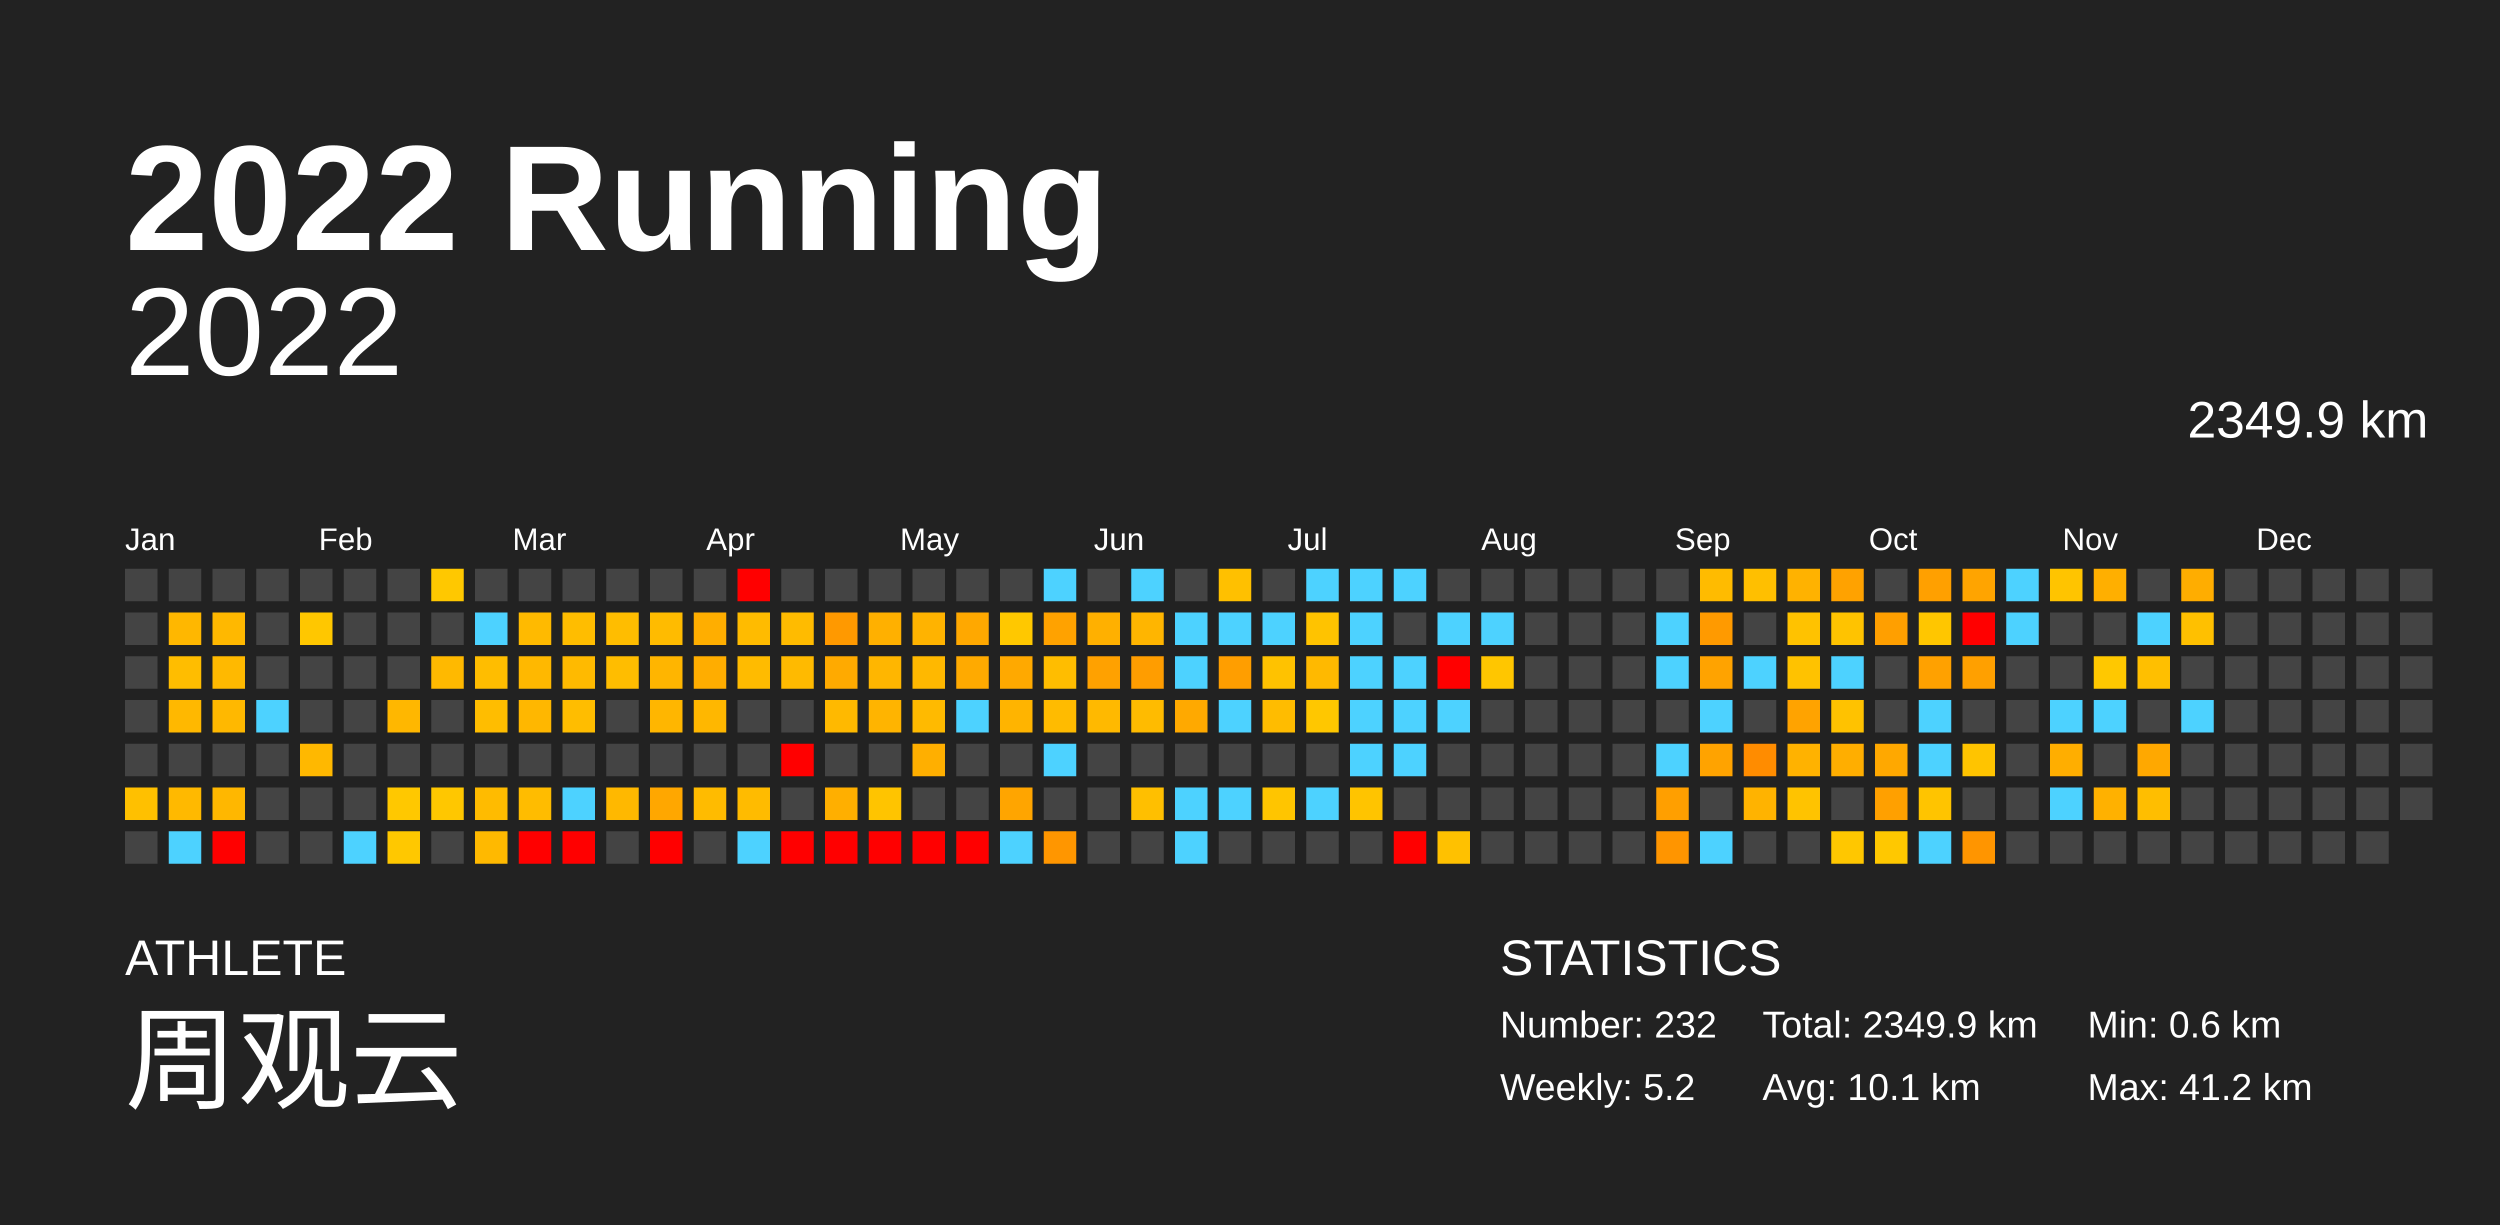
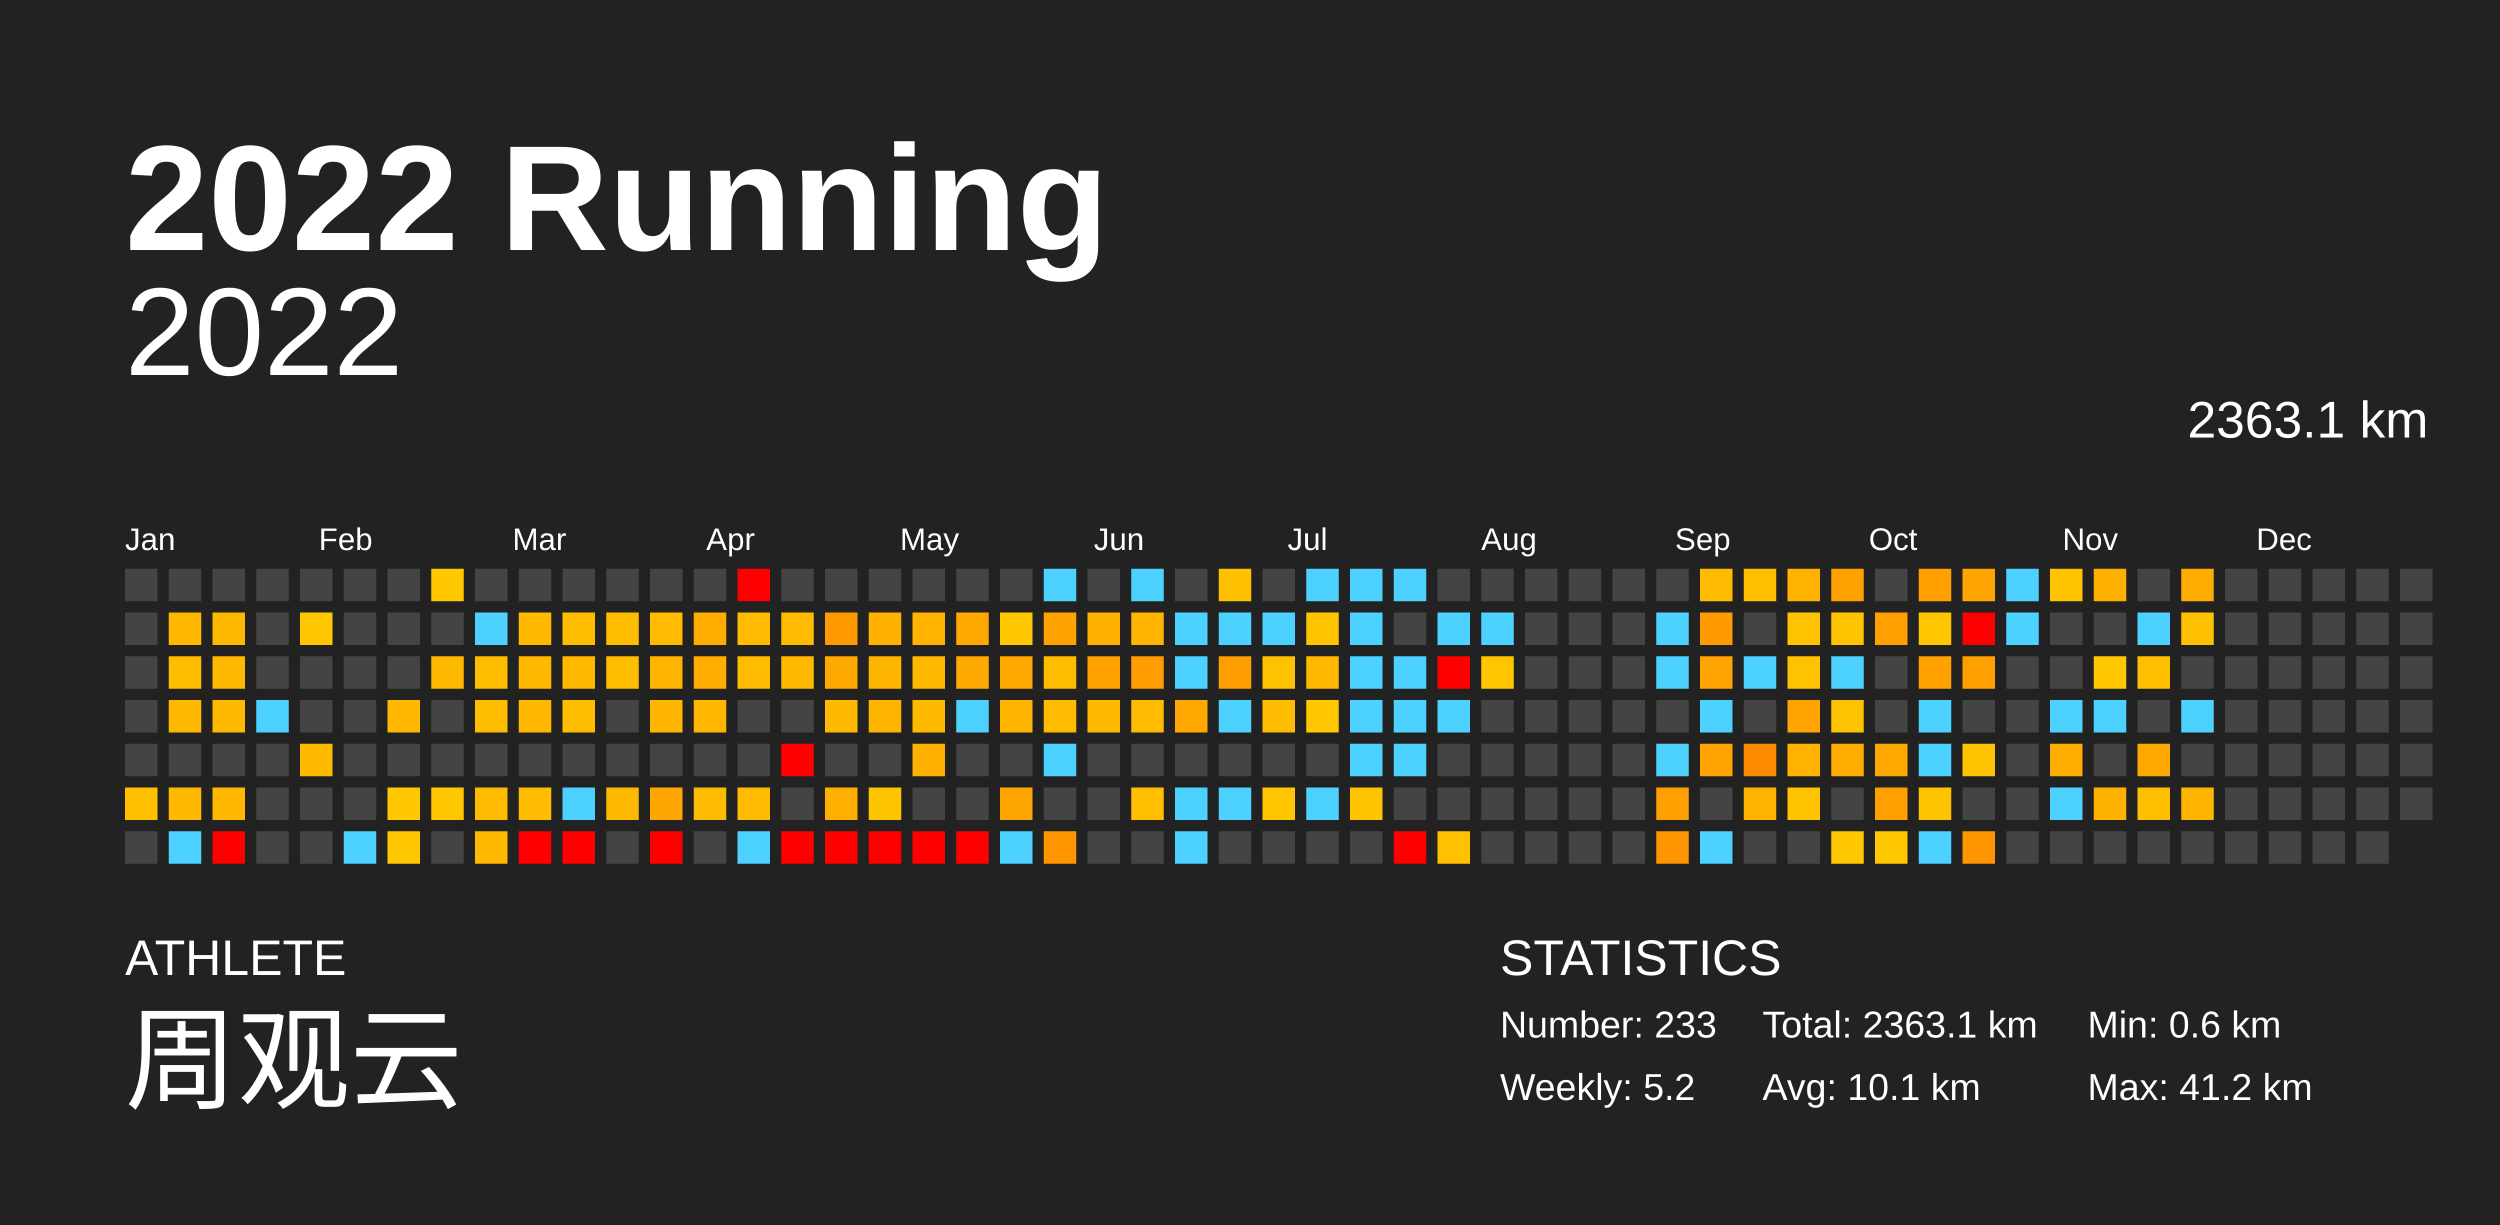
<svg xmlns="http://www.w3.org/2000/svg" baseProfile="full" height="98mm" version="1.1" viewBox="0,0,200,98" width="200mm">
  <defs />
  <rect fill="#222222" height="98" width="200" x="0" y="0" />
  <text fill="#FFFFFF" style="font-size:12px; font-family:Arial; font-weight:bold;" x="10" y="20">2022 Running</text>
  <text fill="#FFFFFF" style="font-size:4px; font-family:Arial" x="10" y="78">ATHLETE</text>
  <text fill="#FFFFFF" style="font-size:9px; font-family:Arial" x="10" y="88">周观云</text>
  <text fill="#FFFFFF" style="font-size:4px; font-family:Arial" x="120" y="78">STATISTICS</text>
-   <text fill="#FFFFFF" style="font-size:3px; font-family:Arial" x="120" y="83">Number: 232</text>
+   <text fill="#FFFFFF" style="font-size:3px; font-family:Arial" x="120" y="83">Number: 233</text>
  <text fill="#FFFFFF" style="font-size:3px; font-family:Arial" x="120" y="88">Weekly: 5.2</text>
-   <text fill="#FFFFFF" style="font-size:3px; font-family:Arial" x="141" y="83">Total: 2349.9 km</text>
+   <text fill="#FFFFFF" style="font-size:3px; font-family:Arial" x="141" y="83">Total: 2363.1 km</text>
  <text fill="#FFFFFF" style="font-size:3px; font-family:Arial" x="141" y="88">Avg: 10.1 km</text>
  <text fill="#FFFFFF" style="font-size:3px; font-family:Arial" x="167" y="83">Min: 0.6 km</text>
  <text fill="#FFFFFF" style="font-size:3px; font-family:Arial" x="167" y="88">Max: 41.2 km</text>
  <text alignment-baseline="hanging" fill="#FFFFFF" style="font-size:10.0px; font-family:Arial;" x="10" y="30">2022</text>
-   <text alignment-baseline="hanging" fill="#FFFFFF" style="font-size:4.125px; font-family:Arial;" x="175" y="35">2349.9 km</text>
+   <text alignment-baseline="hanging" fill="#FFFFFF" style="font-size:4.125px; font-family:Arial;" x="175" y="35">2363.1 km</text>
  <text fill="#FFFFFF" style="font-size:2.5px; font-family:Arial" x="10.0" y="44">Jan</text>
  <text fill="#FFFFFF" style="font-size:2.5px; font-family:Arial" x="25.5" y="44">Feb</text>
  <text fill="#FFFFFF" style="font-size:2.5px; font-family:Arial" x="41.0" y="44">Mar</text>
  <text fill="#FFFFFF" style="font-size:2.5px; font-family:Arial" x="56.5" y="44">Apr</text>
  <text fill="#FFFFFF" style="font-size:2.5px; font-family:Arial" x="72.0" y="44">May</text>
  <text fill="#FFFFFF" style="font-size:2.5px; font-family:Arial" x="87.5" y="44">Jun</text>
  <text fill="#FFFFFF" style="font-size:2.5px; font-family:Arial" x="103.0" y="44">Jul</text>
  <text fill="#FFFFFF" style="font-size:2.5px; font-family:Arial" x="118.5" y="44">Aug</text>
  <text fill="#FFFFFF" style="font-size:2.5px; font-family:Arial" x="134.0" y="44">Sep</text>
  <text fill="#FFFFFF" style="font-size:2.5px; font-family:Arial" x="149.5" y="44">Oct</text>
  <text fill="#FFFFFF" style="font-size:2.5px; font-family:Arial" x="165.0" y="44">Nov</text>
  <text fill="#FFFFFF" style="font-size:2.5px; font-family:Arial" x="180.5" y="44">Dec</text>
  <rect fill="#444444" height="2.6" width="2.6" x="10.0" y="45.5" />
  <rect fill="#444444" height="2.6" width="2.6" x="10.0" y="49.0" />
  <rect fill="#444444" height="2.6" width="2.6" x="10.0" y="52.5" />
  <rect fill="#444444" height="2.6" width="2.6" x="10.0" y="56.0" />
  <rect fill="#444444" height="2.6" width="2.6" x="10.0" y="59.5" />
  <rect fill="#ffc000" height="2.6" width="2.6" x="10.0" y="63.0" />
  <rect fill="#444444" height="2.6" width="2.6" x="10.0" y="66.5" />
  <rect fill="#444444" height="2.6" width="2.6" x="13.5" y="45.5" />
  <rect fill="#ffb700" height="2.6" width="2.6" x="13.5" y="49.0" />
  <rect fill="#ffbd00" height="2.6" width="2.6" x="13.5" y="52.5" />
  <rect fill="#ffb800" height="2.6" width="2.6" x="13.5" y="56.0" />
  <rect fill="#444444" height="2.6" width="2.6" x="13.5" y="59.5" />
  <rect fill="#ffb900" height="2.6" width="2.6" x="13.5" y="63.0" />
  <rect fill="#4dd2ff" height="2.6" width="2.6" x="13.5" y="66.5" />
  <rect fill="#444444" height="2.6" width="2.6" x="17.0" y="45.5" />
  <rect fill="#ffb800" height="2.6" width="2.6" x="17.0" y="49.0" />
  <rect fill="#ffb900" height="2.6" width="2.6" x="17.0" y="52.5" />
  <rect fill="#ffb800" height="2.6" width="2.6" x="17.0" y="56.0" />
  <rect fill="#444444" height="2.6" width="2.6" x="17.0" y="59.5" />
  <rect fill="#ffb700" height="2.6" width="2.6" x="17.0" y="63.0" />
  <rect fill="red" height="2.6" width="2.6" x="17.0" y="66.5" />
  <rect fill="#444444" height="2.6" width="2.6" x="20.5" y="45.5" />
  <rect fill="#444444" height="2.6" width="2.6" x="20.5" y="49.0" />
  <rect fill="#444444" height="2.6" width="2.6" x="20.5" y="52.5" />
  <rect fill="#4dd2ff" height="2.6" width="2.6" x="20.5" y="56.0" />
  <rect fill="#444444" height="2.6" width="2.6" x="20.5" y="59.5" />
  <rect fill="#444444" height="2.6" width="2.6" x="20.5" y="63.0" />
  <rect fill="#444444" height="2.6" width="2.6" x="20.5" y="66.5" />
  <rect fill="#444444" height="2.6" width="2.6" x="24.0" y="45.5" />
  <rect fill="#ffc700" height="2.6" width="2.6" x="24.0" y="49.0" />
  <rect fill="#444444" height="2.6" width="2.6" x="24.0" y="52.5" />
  <rect fill="#444444" height="2.6" width="2.6" x="24.0" y="56.0" />
  <rect fill="#ffb800" height="2.6" width="2.6" x="24.0" y="59.5" />
  <rect fill="#444444" height="2.6" width="2.6" x="24.0" y="63.0" />
  <rect fill="#444444" height="2.6" width="2.6" x="24.0" y="66.5" />
  <rect fill="#444444" height="2.6" width="2.6" x="27.5" y="45.5" />
  <rect fill="#444444" height="2.6" width="2.6" x="27.5" y="49.0" />
  <rect fill="#444444" height="2.6" width="2.6" x="27.5" y="52.5" />
  <rect fill="#444444" height="2.6" width="2.6" x="27.5" y="56.0" />
  <rect fill="#444444" height="2.6" width="2.6" x="27.5" y="59.5" />
  <rect fill="#444444" height="2.6" width="2.6" x="27.5" y="63.0" />
  <rect fill="#4dd2ff" height="2.6" width="2.6" x="27.5" y="66.5" />
  <rect fill="#444444" height="2.6" width="2.6" x="31.0" y="45.5" />
  <rect fill="#444444" height="2.6" width="2.6" x="31.0" y="49.0" />
  <rect fill="#444444" height="2.6" width="2.6" x="31.0" y="52.5" />
  <rect fill="#ffb700" height="2.6" width="2.6" x="31.0" y="56.0" />
  <rect fill="#444444" height="2.6" width="2.6" x="31.0" y="59.5" />
  <rect fill="#ffc800" height="2.6" width="2.6" x="31.0" y="63.0" />
  <rect fill="#ffc800" height="2.6" width="2.6" x="31.0" y="66.5" />
  <rect fill="#ffc800" height="2.6" width="2.6" x="34.5" y="45.5" />
  <rect fill="#444444" height="2.6" width="2.6" x="34.5" y="49.0" />
  <rect fill="#ffb900" height="2.6" width="2.6" x="34.5" y="52.5" />
  <rect fill="#444444" height="2.6" width="2.6" x="34.5" y="56.0" />
  <rect fill="#444444" height="2.6" width="2.6" x="34.5" y="59.5" />
  <rect fill="#ffc700" height="2.6" width="2.6" x="34.5" y="63.0" />
  <rect fill="#444444" height="2.6" width="2.6" x="34.5" y="66.5" />
  <rect fill="#444444" height="2.6" width="2.6" x="38.0" y="45.5" />
  <rect fill="#4dd2ff" height="2.6" width="2.6" x="38.0" y="49.0" />
  <rect fill="#ffbd00" height="2.6" width="2.6" x="38.0" y="52.5" />
  <rect fill="#ffbd00" height="2.6" width="2.6" x="38.0" y="56.0" />
  <rect fill="#444444" height="2.6" width="2.6" x="38.0" y="59.5" />
  <rect fill="#ffbb00" height="2.6" width="2.6" x="38.0" y="63.0" />
  <rect fill="#ffb900" height="2.6" width="2.6" x="38.0" y="66.5" />
  <rect fill="#444444" height="2.6" width="2.6" x="41.5" y="45.5" />
  <rect fill="#ffba00" height="2.6" width="2.6" x="41.5" y="49.0" />
  <rect fill="#ffb800" height="2.6" width="2.6" x="41.5" y="52.5" />
  <rect fill="#ffb700" height="2.6" width="2.6" x="41.5" y="56.0" />
  <rect fill="#444444" height="2.6" width="2.6" x="41.5" y="59.5" />
  <rect fill="#ffbc00" height="2.6" width="2.6" x="41.5" y="63.0" />
  <rect fill="red" height="2.6" width="2.6" x="41.5" y="66.5" />
  <rect fill="#444444" height="2.6" width="2.6" x="45.0" y="45.5" />
  <rect fill="#ffbd00" height="2.6" width="2.6" x="45.0" y="49.0" />
  <rect fill="#ffba00" height="2.6" width="2.6" x="45.0" y="52.5" />
  <rect fill="#ffbd00" height="2.6" width="2.6" x="45.0" y="56.0" />
  <rect fill="#444444" height="2.6" width="2.6" x="45.0" y="59.5" />
  <rect fill="#4dd2ff" height="2.6" width="2.6" x="45.0" y="63.0" />
  <rect fill="red" height="2.6" width="2.6" x="45.0" y="66.5" />
  <rect fill="#444444" height="2.6" width="2.6" x="48.5" y="45.5" />
  <rect fill="#ffbd00" height="2.6" width="2.6" x="48.5" y="49.0" />
  <rect fill="#ffbd00" height="2.6" width="2.6" x="48.5" y="52.5" />
  <rect fill="#444444" height="2.6" width="2.6" x="48.5" y="56.0" />
  <rect fill="#444444" height="2.6" width="2.6" x="48.5" y="59.5" />
  <rect fill="#ffb800" height="2.6" width="2.6" x="48.5" y="63.0" />
  <rect fill="#444444" height="2.6" width="2.6" x="48.5" y="66.5" />
  <rect fill="#444444" height="2.6" width="2.6" x="52.0" y="45.5" />
  <rect fill="#ffbb00" height="2.6" width="2.6" x="52.0" y="49.0" />
  <rect fill="#ffb500" height="2.6" width="2.6" x="52.0" y="52.5" />
  <rect fill="#ffb600" height="2.6" width="2.6" x="52.0" y="56.0" />
  <rect fill="#444444" height="2.6" width="2.6" x="52.0" y="59.5" />
  <rect fill="#ffa700" height="2.6" width="2.6" x="52.0" y="63.0" />
  <rect fill="red" height="2.6" width="2.6" x="52.0" y="66.5" />
  <rect fill="#444444" height="2.6" width="2.6" x="55.5" y="45.5" />
  <rect fill="#ffae00" height="2.6" width="2.6" x="55.5" y="49.0" />
  <rect fill="#ffad00" height="2.6" width="2.6" x="55.5" y="52.5" />
  <rect fill="#ffb700" height="2.6" width="2.6" x="55.5" y="56.0" />
  <rect fill="#444444" height="2.6" width="2.6" x="55.5" y="59.5" />
  <rect fill="#ffbb00" height="2.6" width="2.6" x="55.5" y="63.0" />
  <rect fill="#444444" height="2.6" width="2.6" x="55.5" y="66.5" />
  <rect fill="red" height="2.6" width="2.6" x="59.0" y="45.5" />
  <rect fill="#ffbb00" height="2.6" width="2.6" x="59.0" y="49.0" />
  <rect fill="#ffbb00" height="2.6" width="2.6" x="59.0" y="52.5" />
  <rect fill="#444444" height="2.6" width="2.6" x="59.0" y="56.0" />
  <rect fill="#444444" height="2.6" width="2.6" x="59.0" y="59.5" />
  <rect fill="#ffbb00" height="2.6" width="2.6" x="59.0" y="63.0" />
  <rect fill="#4dd2ff" height="2.6" width="2.6" x="59.0" y="66.5" />
  <rect fill="#444444" height="2.6" width="2.6" x="62.5" y="45.5" />
  <rect fill="#ffbb00" height="2.6" width="2.6" x="62.5" y="49.0" />
  <rect fill="#ffba00" height="2.6" width="2.6" x="62.5" y="52.5" />
  <rect fill="#444444" height="2.6" width="2.6" x="62.5" y="56.0" />
  <rect fill="red" height="2.6" width="2.6" x="62.5" y="59.5" />
  <rect fill="#444444" height="2.6" width="2.6" x="62.5" y="63.0" />
  <rect fill="red" height="2.6" width="2.6" x="62.5" y="66.5" />
  <rect fill="#444444" height="2.6" width="2.6" x="66.0" y="45.5" />
  <rect fill="#ff9900" height="2.6" width="2.6" x="66.0" y="49.0" />
  <rect fill="#ffaa00" height="2.6" width="2.6" x="66.0" y="52.5" />
  <rect fill="#ffb900" height="2.6" width="2.6" x="66.0" y="56.0" />
  <rect fill="#444444" height="2.6" width="2.6" x="66.0" y="59.5" />
  <rect fill="#ffaf00" height="2.6" width="2.6" x="66.0" y="63.0" />
  <rect fill="red" height="2.6" width="2.6" x="66.0" y="66.5" />
  <rect fill="#444444" height="2.6" width="2.6" x="69.5" y="45.5" />
  <rect fill="#ffb000" height="2.6" width="2.6" x="69.5" y="49.0" />
  <rect fill="#ffb600" height="2.6" width="2.6" x="69.5" y="52.5" />
  <rect fill="#ffb400" height="2.6" width="2.6" x="69.5" y="56.0" />
  <rect fill="#444444" height="2.6" width="2.6" x="69.5" y="59.5" />
  <rect fill="#ffc400" height="2.6" width="2.6" x="69.5" y="63.0" />
  <rect fill="red" height="2.6" width="2.6" x="69.5" y="66.5" />
  <rect fill="#444444" height="2.6" width="2.6" x="73.0" y="45.5" />
  <rect fill="#ffb300" height="2.6" width="2.6" x="73.0" y="49.0" />
  <rect fill="#ffb800" height="2.6" width="2.6" x="73.0" y="52.5" />
  <rect fill="#ffba00" height="2.6" width="2.6" x="73.0" y="56.0" />
  <rect fill="#ffaf00" height="2.6" width="2.6" x="73.0" y="59.5" />
  <rect fill="#444444" height="2.6" width="2.6" x="73.0" y="63.0" />
  <rect fill="red" height="2.6" width="2.6" x="73.0" y="66.5" />
  <rect fill="#444444" height="2.6" width="2.6" x="76.5" y="45.5" />
  <rect fill="#ffa800" height="2.6" width="2.6" x="76.5" y="49.0" />
  <rect fill="#ffaa00" height="2.6" width="2.6" x="76.5" y="52.5" />
  <rect fill="#4dd2ff" height="2.6" width="2.6" x="76.5" y="56.0" />
  <rect fill="#444444" height="2.6" width="2.6" x="76.5" y="59.5" />
  <rect fill="#444444" height="2.6" width="2.6" x="76.5" y="63.0" />
  <rect fill="red" height="2.6" width="2.6" x="76.5" y="66.5" />
  <rect fill="#444444" height="2.6" width="2.6" x="80.0" y="45.5" />
  <rect fill="#ffc800" height="2.6" width="2.6" x="80.0" y="49.0" />
  <rect fill="#ffa900" height="2.6" width="2.6" x="80.0" y="52.5" />
  <rect fill="#ffb400" height="2.6" width="2.6" x="80.0" y="56.0" />
  <rect fill="#444444" height="2.6" width="2.6" x="80.0" y="59.5" />
  <rect fill="#ffa500" height="2.6" width="2.6" x="80.0" y="63.0" />
  <rect fill="#4dd2ff" height="2.6" width="2.6" x="80.0" y="66.5" />
  <rect fill="#4dd2ff" height="2.6" width="2.6" x="83.5" y="45.5" />
  <rect fill="#ffa200" height="2.6" width="2.6" x="83.5" y="49.0" />
  <rect fill="#ffbd00" height="2.6" width="2.6" x="83.5" y="52.5" />
  <rect fill="#ffbb00" height="2.6" width="2.6" x="83.5" y="56.0" />
  <rect fill="#4dd2ff" height="2.6" width="2.6" x="83.5" y="59.5" />
  <rect fill="#444444" height="2.6" width="2.6" x="83.5" y="63.0" />
  <rect fill="#ff9600" height="2.6" width="2.6" x="83.5" y="66.5" />
  <rect fill="#444444" height="2.6" width="2.6" x="87.0" y="45.5" />
  <rect fill="#ffb000" height="2.6" width="2.6" x="87.0" y="49.0" />
  <rect fill="#ffa100" height="2.6" width="2.6" x="87.0" y="52.5" />
  <rect fill="#ffb900" height="2.6" width="2.6" x="87.0" y="56.0" />
  <rect fill="#444444" height="2.6" width="2.6" x="87.0" y="59.5" />
  <rect fill="#444444" height="2.6" width="2.6" x="87.0" y="63.0" />
  <rect fill="#444444" height="2.6" width="2.6" x="87.0" y="66.5" />
  <rect fill="#4dd2ff" height="2.6" width="2.6" x="90.5" y="45.5" />
  <rect fill="#ffb500" height="2.6" width="2.6" x="90.5" y="49.0" />
  <rect fill="#ff9d00" height="2.6" width="2.6" x="90.5" y="52.5" />
  <rect fill="#ffbb00" height="2.6" width="2.6" x="90.5" y="56.0" />
  <rect fill="#444444" height="2.6" width="2.6" x="90.5" y="59.5" />
  <rect fill="#ffbf00" height="2.6" width="2.6" x="90.5" y="63.0" />
  <rect fill="#444444" height="2.6" width="2.6" x="90.5" y="66.5" />
  <rect fill="#444444" height="2.6" width="2.6" x="94.0" y="45.5" />
  <rect fill="#4dd2ff" height="2.6" width="2.6" x="94.0" y="49.0" />
  <rect fill="#4dd2ff" height="2.6" width="2.6" x="94.0" y="52.5" />
  <rect fill="#ffa900" height="2.6" width="2.6" x="94.0" y="56.0" />
  <rect fill="#444444" height="2.6" width="2.6" x="94.0" y="59.5" />
  <rect fill="#4dd2ff" height="2.6" width="2.6" x="94.0" y="63.0" />
  <rect fill="#4dd2ff" height="2.6" width="2.6" x="94.0" y="66.5" />
  <rect fill="#ffc000" height="2.6" width="2.6" x="97.5" y="45.5" />
  <rect fill="#4dd2ff" height="2.6" width="2.6" x="97.5" y="49.0" />
  <rect fill="#ff9e00" height="2.6" width="2.6" x="97.5" y="52.5" />
  <rect fill="#4dd2ff" height="2.6" width="2.6" x="97.5" y="56.0" />
  <rect fill="#444444" height="2.6" width="2.6" x="97.5" y="59.5" />
  <rect fill="#4dd2ff" height="2.6" width="2.6" x="97.5" y="63.0" />
  <rect fill="#444444" height="2.6" width="2.6" x="97.5" y="66.5" />
  <rect fill="#444444" height="2.6" width="2.6" x="101.0" y="45.5" />
  <rect fill="#4dd2ff" height="2.6" width="2.6" x="101.0" y="49.0" />
  <rect fill="#ffc200" height="2.6" width="2.6" x="101.0" y="52.5" />
  <rect fill="#ffbc00" height="2.6" width="2.6" x="101.0" y="56.0" />
  <rect fill="#444444" height="2.6" width="2.6" x="101.0" y="59.5" />
  <rect fill="#ffc500" height="2.6" width="2.6" x="101.0" y="63.0" />
  <rect fill="#444444" height="2.6" width="2.6" x="101.0" y="66.5" />
  <rect fill="#4dd2ff" height="2.6" width="2.6" x="104.5" y="45.5" />
  <rect fill="#ffc300" height="2.6" width="2.6" x="104.5" y="49.0" />
  <rect fill="#ffb900" height="2.6" width="2.6" x="104.5" y="52.5" />
  <rect fill="#ffc700" height="2.6" width="2.6" x="104.5" y="56.0" />
  <rect fill="#444444" height="2.6" width="2.6" x="104.5" y="59.5" />
  <rect fill="#4dd2ff" height="2.6" width="2.6" x="104.5" y="63.0" />
  <rect fill="#444444" height="2.6" width="2.6" x="104.5" y="66.5" />
  <rect fill="#4dd2ff" height="2.6" width="2.6" x="108.0" y="45.5" />
  <rect fill="#4dd2ff" height="2.6" width="2.6" x="108.0" y="49.0" />
  <rect fill="#4dd2ff" height="2.6" width="2.6" x="108.0" y="52.5" />
  <rect fill="#4dd2ff" height="2.6" width="2.6" x="108.0" y="56.0" />
  <rect fill="#4dd2ff" height="2.6" width="2.6" x="108.0" y="59.5" />
  <rect fill="#ffc400" height="2.6" width="2.6" x="108.0" y="63.0" />
  <rect fill="#444444" height="2.6" width="2.6" x="108.0" y="66.5" />
  <rect fill="#4dd2ff" height="2.6" width="2.6" x="111.5" y="45.5" />
  <rect fill="#444444" height="2.6" width="2.6" x="111.5" y="49.0" />
  <rect fill="#4dd2ff" height="2.6" width="2.6" x="111.5" y="52.5" />
  <rect fill="#4dd2ff" height="2.6" width="2.6" x="111.5" y="56.0" />
  <rect fill="#4dd2ff" height="2.6" width="2.6" x="111.5" y="59.5" />
  <rect fill="#444444" height="2.6" width="2.6" x="111.5" y="63.0" />
  <rect fill="red" height="2.6" width="2.6" x="111.5" y="66.5" />
  <rect fill="#444444" height="2.6" width="2.6" x="115.0" y="45.5" />
  <rect fill="#4dd2ff" height="2.6" width="2.6" x="115.0" y="49.0" />
  <rect fill="red" height="2.6" width="2.6" x="115.0" y="52.5" />
  <rect fill="#4dd2ff" height="2.6" width="2.6" x="115.0" y="56.0" />
  <rect fill="#444444" height="2.6" width="2.6" x="115.0" y="59.5" />
  <rect fill="#444444" height="2.6" width="2.6" x="115.0" y="63.0" />
  <rect fill="#ffc100" height="2.6" width="2.6" x="115.0" y="66.5" />
  <rect fill="#444444" height="2.6" width="2.6" x="118.5" y="45.5" />
  <rect fill="#4dd2ff" height="2.6" width="2.6" x="118.5" y="49.0" />
  <rect fill="#ffc600" height="2.6" width="2.6" x="118.5" y="52.5" />
  <rect fill="#444444" height="2.6" width="2.6" x="118.5" y="56.0" />
  <rect fill="#444444" height="2.6" width="2.6" x="118.5" y="59.5" />
  <rect fill="#444444" height="2.6" width="2.6" x="118.5" y="63.0" />
  <rect fill="#444444" height="2.6" width="2.6" x="118.5" y="66.5" />
  <rect fill="#444444" height="2.6" width="2.6" x="122.0" y="45.5" />
  <rect fill="#444444" height="2.6" width="2.6" x="122.0" y="49.0" />
  <rect fill="#444444" height="2.6" width="2.6" x="122.0" y="52.5" />
  <rect fill="#444444" height="2.6" width="2.6" x="122.0" y="56.0" />
  <rect fill="#444444" height="2.6" width="2.6" x="122.0" y="59.5" />
  <rect fill="#444444" height="2.6" width="2.6" x="122.0" y="63.0" />
  <rect fill="#444444" height="2.6" width="2.6" x="122.0" y="66.5" />
  <rect fill="#444444" height="2.6" width="2.6" x="125.5" y="45.5" />
  <rect fill="#444444" height="2.6" width="2.6" x="125.5" y="49.0" />
  <rect fill="#444444" height="2.6" width="2.6" x="125.5" y="52.5" />
  <rect fill="#444444" height="2.6" width="2.6" x="125.5" y="56.0" />
  <rect fill="#444444" height="2.6" width="2.6" x="125.5" y="59.5" />
  <rect fill="#444444" height="2.6" width="2.6" x="125.5" y="63.0" />
  <rect fill="#444444" height="2.6" width="2.6" x="125.5" y="66.5" />
  <rect fill="#444444" height="2.6" width="2.6" x="129.0" y="45.5" />
  <rect fill="#444444" height="2.6" width="2.6" x="129.0" y="49.0" />
  <rect fill="#444444" height="2.6" width="2.6" x="129.0" y="52.5" />
  <rect fill="#444444" height="2.6" width="2.6" x="129.0" y="56.0" />
  <rect fill="#444444" height="2.6" width="2.6" x="129.0" y="59.5" />
  <rect fill="#444444" height="2.6" width="2.6" x="129.0" y="63.0" />
  <rect fill="#444444" height="2.6" width="2.6" x="129.0" y="66.5" />
  <rect fill="#444444" height="2.6" width="2.6" x="132.5" y="45.5" />
  <rect fill="#4dd2ff" height="2.6" width="2.6" x="132.5" y="49.0" />
  <rect fill="#4dd2ff" height="2.6" width="2.6" x="132.5" y="52.5" />
  <rect fill="#444444" height="2.6" width="2.6" x="132.5" y="56.0" />
  <rect fill="#4dd2ff" height="2.6" width="2.6" x="132.5" y="59.5" />
  <rect fill="#ff9f00" height="2.6" width="2.6" x="132.5" y="63.0" />
  <rect fill="#ff9500" height="2.6" width="2.6" x="132.5" y="66.5" />
  <rect fill="#ffbb00" height="2.6" width="2.6" x="136.0" y="45.5" />
  <rect fill="#ff9a00" height="2.6" width="2.6" x="136.0" y="49.0" />
  <rect fill="#ffa300" height="2.6" width="2.6" x="136.0" y="52.5" />
  <rect fill="#4dd2ff" height="2.6" width="2.6" x="136.0" y="56.0" />
  <rect fill="#ffa300" height="2.6" width="2.6" x="136.0" y="59.5" />
  <rect fill="#444444" height="2.6" width="2.6" x="136.0" y="63.0" />
  <rect fill="#4dd2ff" height="2.6" width="2.6" x="136.0" y="66.5" />
  <rect fill="#ffbf00" height="2.6" width="2.6" x="139.5" y="45.5" />
  <rect fill="#444444" height="2.6" width="2.6" x="139.5" y="49.0" />
  <rect fill="#4dd2ff" height="2.6" width="2.6" x="139.5" y="52.5" />
  <rect fill="#444444" height="2.6" width="2.6" x="139.5" y="56.0" />
  <rect fill="#ff8c00" height="2.6" width="2.6" x="139.5" y="59.5" />
  <rect fill="#ffb300" height="2.6" width="2.6" x="139.5" y="63.0" />
  <rect fill="#444444" height="2.6" width="2.6" x="139.5" y="66.5" />
  <rect fill="#ffb200" height="2.6" width="2.6" x="143.0" y="45.5" />
  <rect fill="#ffc200" height="2.6" width="2.6" x="143.0" y="49.0" />
  <rect fill="#ffc200" height="2.6" width="2.6" x="143.0" y="52.5" />
  <rect fill="#ffa300" height="2.6" width="2.6" x="143.0" y="56.0" />
  <rect fill="#ffb200" height="2.6" width="2.6" x="143.0" y="59.5" />
  <rect fill="#ffc300" height="2.6" width="2.6" x="143.0" y="63.0" />
  <rect fill="#444444" height="2.6" width="2.6" x="143.0" y="66.5" />
  <rect fill="#ffa200" height="2.6" width="2.6" x="146.5" y="45.5" />
  <rect fill="#ffc300" height="2.6" width="2.6" x="146.5" y="49.0" />
  <rect fill="#4dd2ff" height="2.6" width="2.6" x="146.5" y="52.5" />
  <rect fill="#ffc200" height="2.6" width="2.6" x="146.5" y="56.0" />
  <rect fill="#ffae00" height="2.6" width="2.6" x="146.5" y="59.5" />
  <rect fill="#444444" height="2.6" width="2.6" x="146.5" y="63.0" />
  <rect fill="#ffc700" height="2.6" width="2.6" x="146.5" y="66.5" />
  <rect fill="#444444" height="2.6" width="2.6" x="150.0" y="45.5" />
  <rect fill="#ff9f00" height="2.6" width="2.6" x="150.0" y="49.0" />
  <rect fill="#444444" height="2.6" width="2.6" x="150.0" y="52.5" />
  <rect fill="#444444" height="2.6" width="2.6" x="150.0" y="56.0" />
  <rect fill="#ffa800" height="2.6" width="2.6" x="150.0" y="59.5" />
  <rect fill="#ffa000" height="2.6" width="2.6" x="150.0" y="63.0" />
  <rect fill="#ffc800" height="2.6" width="2.6" x="150.0" y="66.5" />
  <rect fill="#ffa000" height="2.6" width="2.6" x="153.5" y="45.5" />
  <rect fill="#ffc600" height="2.6" width="2.6" x="153.5" y="49.0" />
  <rect fill="#ffa100" height="2.6" width="2.6" x="153.5" y="52.5" />
  <rect fill="#4dd2ff" height="2.6" width="2.6" x="153.5" y="56.0" />
  <rect fill="#4dd2ff" height="2.6" width="2.6" x="153.5" y="59.5" />
  <rect fill="#ffc400" height="2.6" width="2.6" x="153.5" y="63.0" />
  <rect fill="#4dd2ff" height="2.6" width="2.6" x="153.5" y="66.5" />
  <rect fill="#ffa400" height="2.6" width="2.6" x="157.0" y="45.5" />
  <rect fill="red" height="2.6" width="2.6" x="157.0" y="49.0" />
  <rect fill="#ffa000" height="2.6" width="2.6" x="157.0" y="52.5" />
  <rect fill="#444444" height="2.6" width="2.6" x="157.0" y="56.0" />
  <rect fill="#ffc400" height="2.6" width="2.6" x="157.0" y="59.5" />
  <rect fill="#444444" height="2.6" width="2.6" x="157.0" y="63.0" />
  <rect fill="#ff9500" height="2.6" width="2.6" x="157.0" y="66.5" />
  <rect fill="#4dd2ff" height="2.6" width="2.6" x="160.5" y="45.5" />
  <rect fill="#4dd2ff" height="2.6" width="2.6" x="160.5" y="49.0" />
  <rect fill="#444444" height="2.6" width="2.6" x="160.5" y="52.5" />
  <rect fill="#444444" height="2.6" width="2.6" x="160.5" y="56.0" />
  <rect fill="#444444" height="2.6" width="2.6" x="160.5" y="59.5" />
  <rect fill="#444444" height="2.6" width="2.6" x="160.5" y="63.0" />
  <rect fill="#444444" height="2.6" width="2.6" x="160.5" y="66.5" />
  <rect fill="#ffc400" height="2.6" width="2.6" x="164.0" y="45.5" />
  <rect fill="#444444" height="2.6" width="2.6" x="164.0" y="49.0" />
  <rect fill="#444444" height="2.6" width="2.6" x="164.0" y="52.5" />
  <rect fill="#4dd2ff" height="2.6" width="2.6" x="164.0" y="56.0" />
  <rect fill="#ffae00" height="2.6" width="2.6" x="164.0" y="59.5" />
  <rect fill="#4dd2ff" height="2.6" width="2.6" x="164.0" y="63.0" />
  <rect fill="#444444" height="2.6" width="2.6" x="164.0" y="66.5" />
  <rect fill="#ffaf00" height="2.6" width="2.6" x="167.5" y="45.5" />
  <rect fill="#444444" height="2.6" width="2.6" x="167.5" y="49.0" />
  <rect fill="#ffc800" height="2.6" width="2.6" x="167.5" y="52.5" />
  <rect fill="#4dd2ff" height="2.6" width="2.6" x="167.5" y="56.0" />
  <rect fill="#444444" height="2.6" width="2.6" x="167.5" y="59.5" />
  <rect fill="#ffb100" height="2.6" width="2.6" x="167.5" y="63.0" />
  <rect fill="#444444" height="2.6" width="2.6" x="167.5" y="66.5" />
  <rect fill="#444444" height="2.6" width="2.6" x="171.0" y="45.5" />
  <rect fill="#4dd2ff" height="2.6" width="2.6" x="171.0" y="49.0" />
  <rect fill="#ffbf00" height="2.6" width="2.6" x="171.0" y="52.5" />
  <rect fill="#444444" height="2.6" width="2.6" x="171.0" y="56.0" />
  <rect fill="#ffa800" height="2.6" width="2.6" x="171.0" y="59.5" />
  <rect fill="#ffbe00" height="2.6" width="2.6" x="171.0" y="63.0" />
  <rect fill="#444444" height="2.6" width="2.6" x="171.0" y="66.5" />
  <rect fill="#ffad00" height="2.6" width="2.6" x="174.5" y="45.5" />
  <rect fill="#ffc000" height="2.6" width="2.6" x="174.5" y="49.0" />
  <rect fill="#444444" height="2.6" width="2.6" x="174.5" y="52.5" />
  <rect fill="#4dd2ff" height="2.6" width="2.6" x="174.5" y="56.0" />
  <rect fill="#444444" height="2.6" width="2.6" x="174.5" y="59.5" />
-   <rect fill="#444444" height="2.6" width="2.6" x="174.5" y="63.0" />
+   <rect fill="#ffb400" height="2.6" width="2.6" x="174.5" y="63.0" />
  <rect fill="#444444" height="2.6" width="2.6" x="174.5" y="66.5" />
  <rect fill="#444444" height="2.6" width="2.6" x="178.0" y="45.5" />
  <rect fill="#444444" height="2.6" width="2.6" x="178.0" y="49.0" />
  <rect fill="#444444" height="2.6" width="2.6" x="178.0" y="52.5" />
  <rect fill="#444444" height="2.6" width="2.6" x="178.0" y="56.0" />
  <rect fill="#444444" height="2.6" width="2.6" x="178.0" y="59.5" />
  <rect fill="#444444" height="2.6" width="2.6" x="178.0" y="63.0" />
  <rect fill="#444444" height="2.6" width="2.6" x="178.0" y="66.5" />
  <rect fill="#444444" height="2.6" width="2.6" x="181.5" y="45.5" />
  <rect fill="#444444" height="2.6" width="2.6" x="181.5" y="49.0" />
  <rect fill="#444444" height="2.6" width="2.6" x="181.5" y="52.5" />
  <rect fill="#444444" height="2.6" width="2.6" x="181.5" y="56.0" />
  <rect fill="#444444" height="2.6" width="2.6" x="181.5" y="59.5" />
  <rect fill="#444444" height="2.6" width="2.6" x="181.5" y="63.0" />
  <rect fill="#444444" height="2.6" width="2.6" x="181.5" y="66.5" />
  <rect fill="#444444" height="2.6" width="2.6" x="185.0" y="45.5" />
  <rect fill="#444444" height="2.6" width="2.6" x="185.0" y="49.0" />
  <rect fill="#444444" height="2.6" width="2.6" x="185.0" y="52.5" />
  <rect fill="#444444" height="2.6" width="2.6" x="185.0" y="56.0" />
  <rect fill="#444444" height="2.6" width="2.6" x="185.0" y="59.5" />
  <rect fill="#444444" height="2.6" width="2.6" x="185.0" y="63.0" />
  <rect fill="#444444" height="2.6" width="2.6" x="185.0" y="66.5" />
  <rect fill="#444444" height="2.6" width="2.6" x="188.5" y="45.5" />
  <rect fill="#444444" height="2.6" width="2.6" x="188.5" y="49.0" />
  <rect fill="#444444" height="2.6" width="2.6" x="188.5" y="52.5" />
  <rect fill="#444444" height="2.6" width="2.6" x="188.5" y="56.0" />
  <rect fill="#444444" height="2.6" width="2.6" x="188.5" y="59.5" />
  <rect fill="#444444" height="2.6" width="2.6" x="188.5" y="63.0" />
  <rect fill="#444444" height="2.6" width="2.6" x="188.5" y="66.5" />
  <rect fill="#444444" height="2.6" width="2.6" x="192.0" y="45.5" />
  <rect fill="#444444" height="2.6" width="2.6" x="192.0" y="49.0" />
  <rect fill="#444444" height="2.6" width="2.6" x="192.0" y="52.5" />
  <rect fill="#444444" height="2.6" width="2.6" x="192.0" y="56.0" />
  <rect fill="#444444" height="2.6" width="2.6" x="192.0" y="59.5" />
  <rect fill="#444444" height="2.6" width="2.6" x="192.0" y="63.0" />
</svg>
